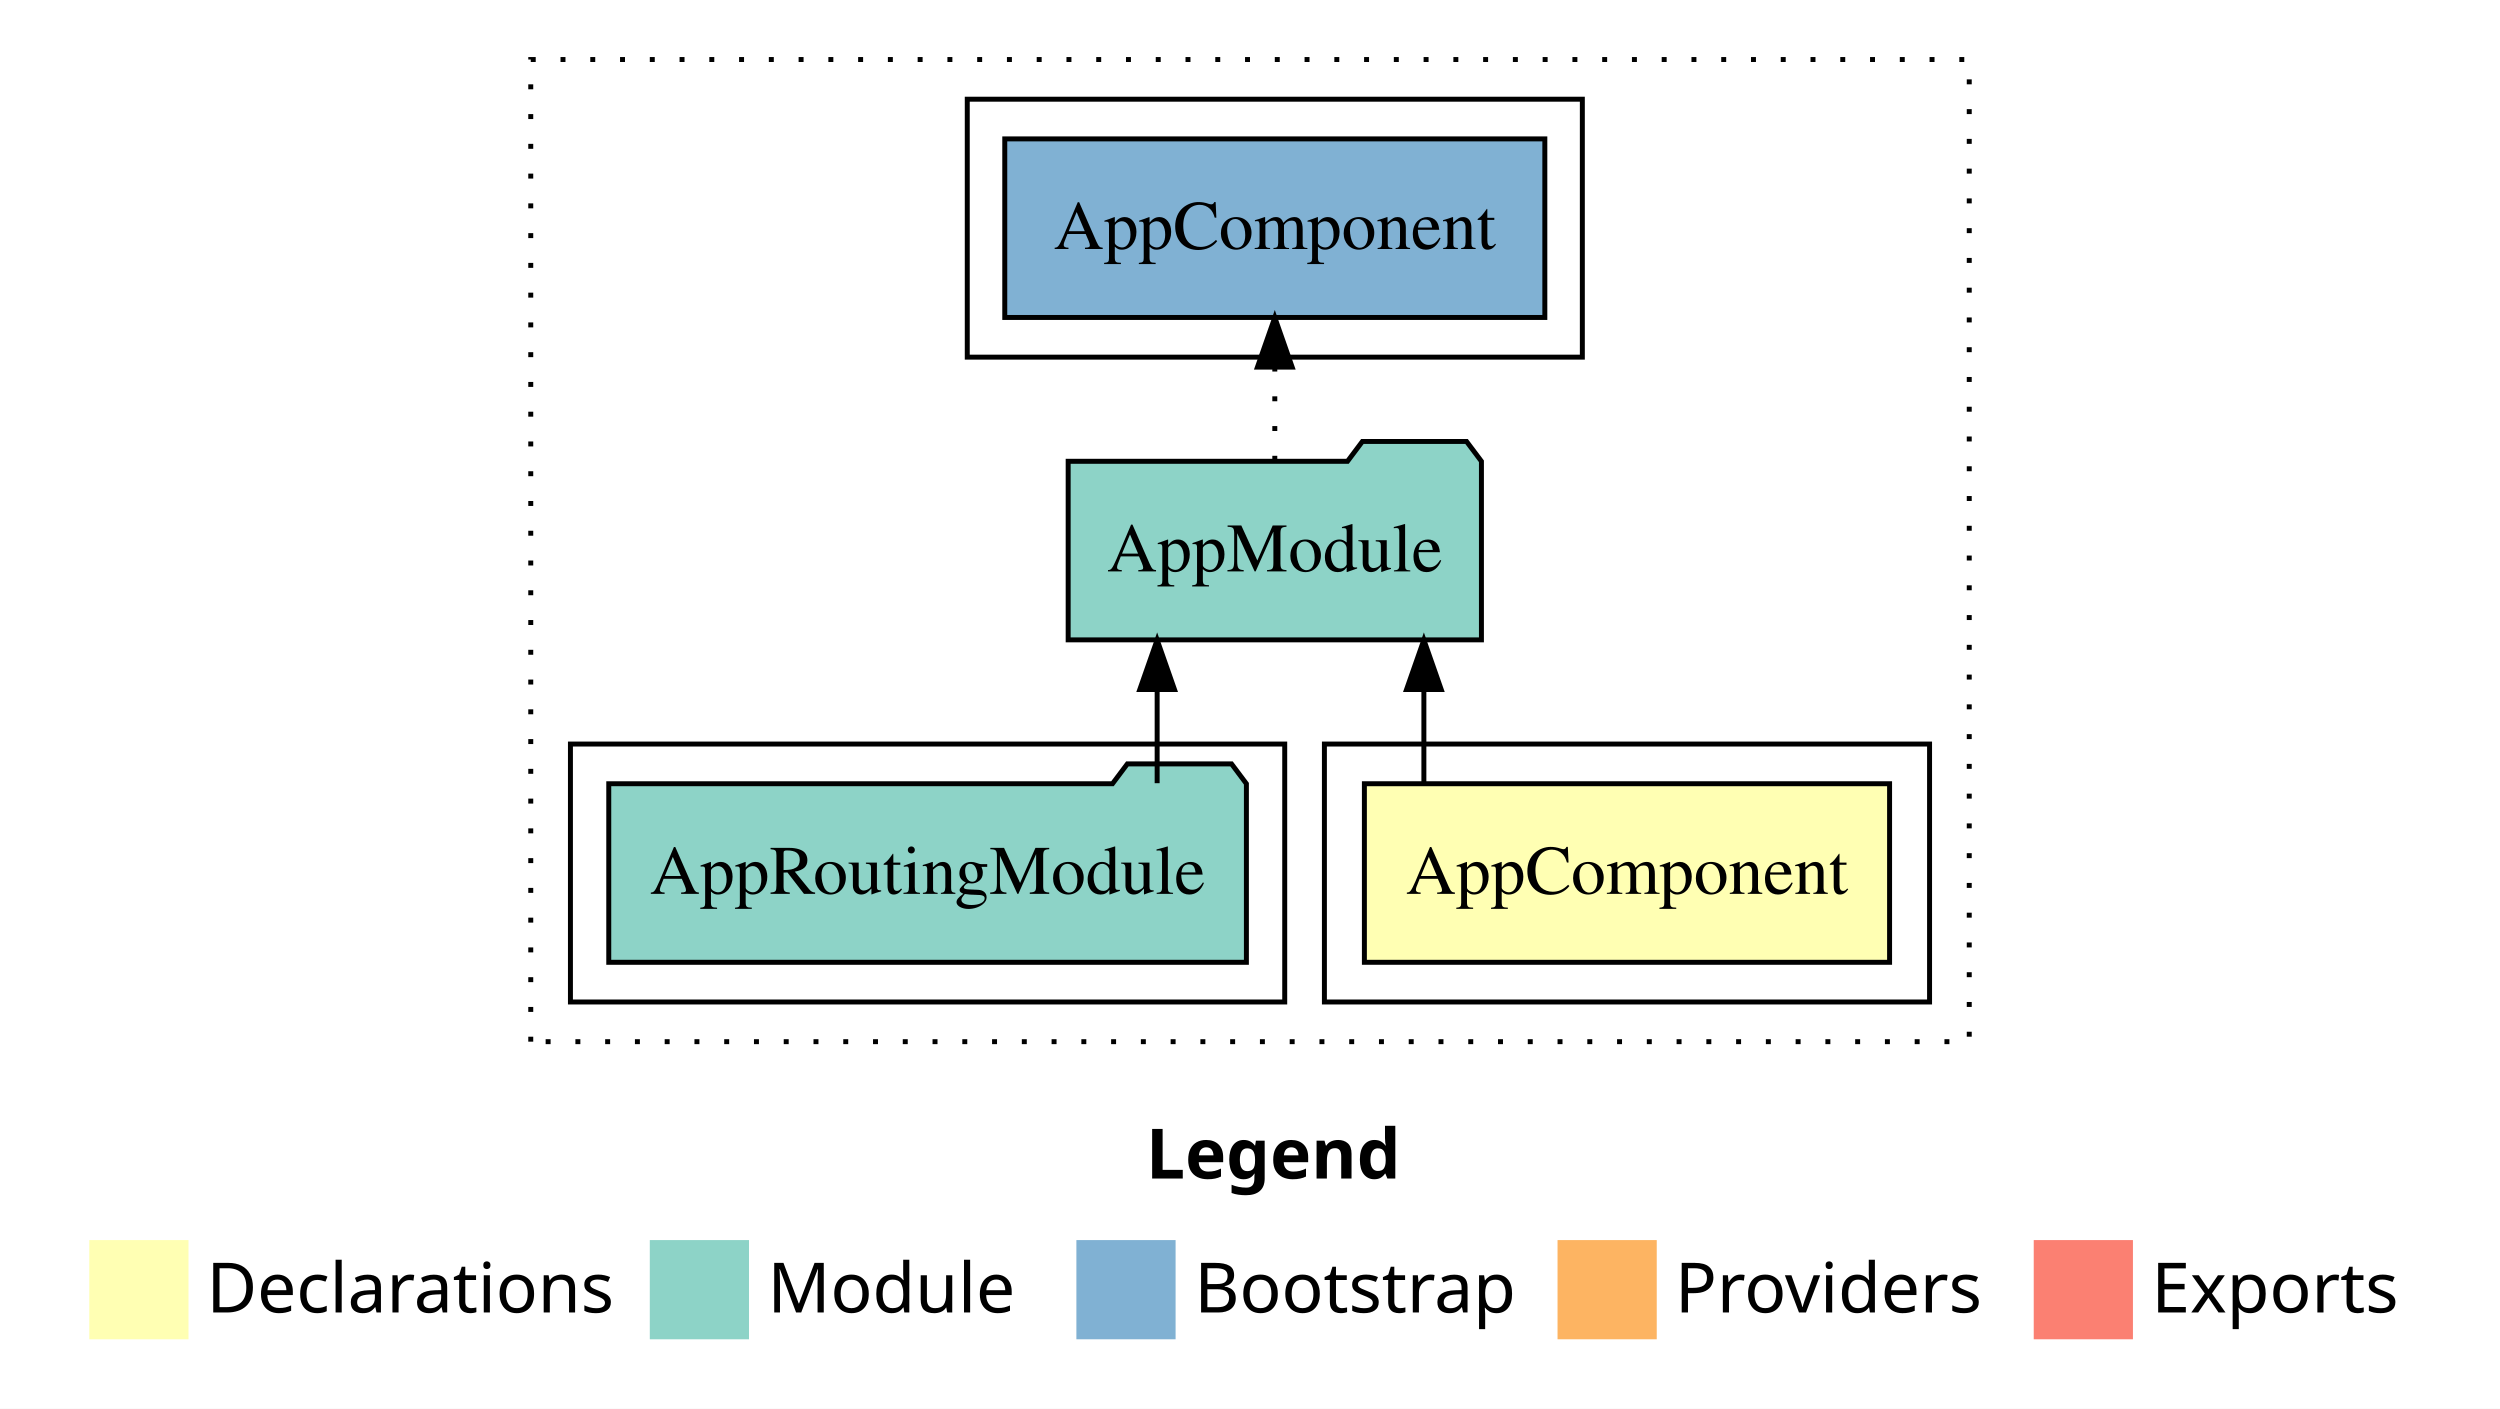
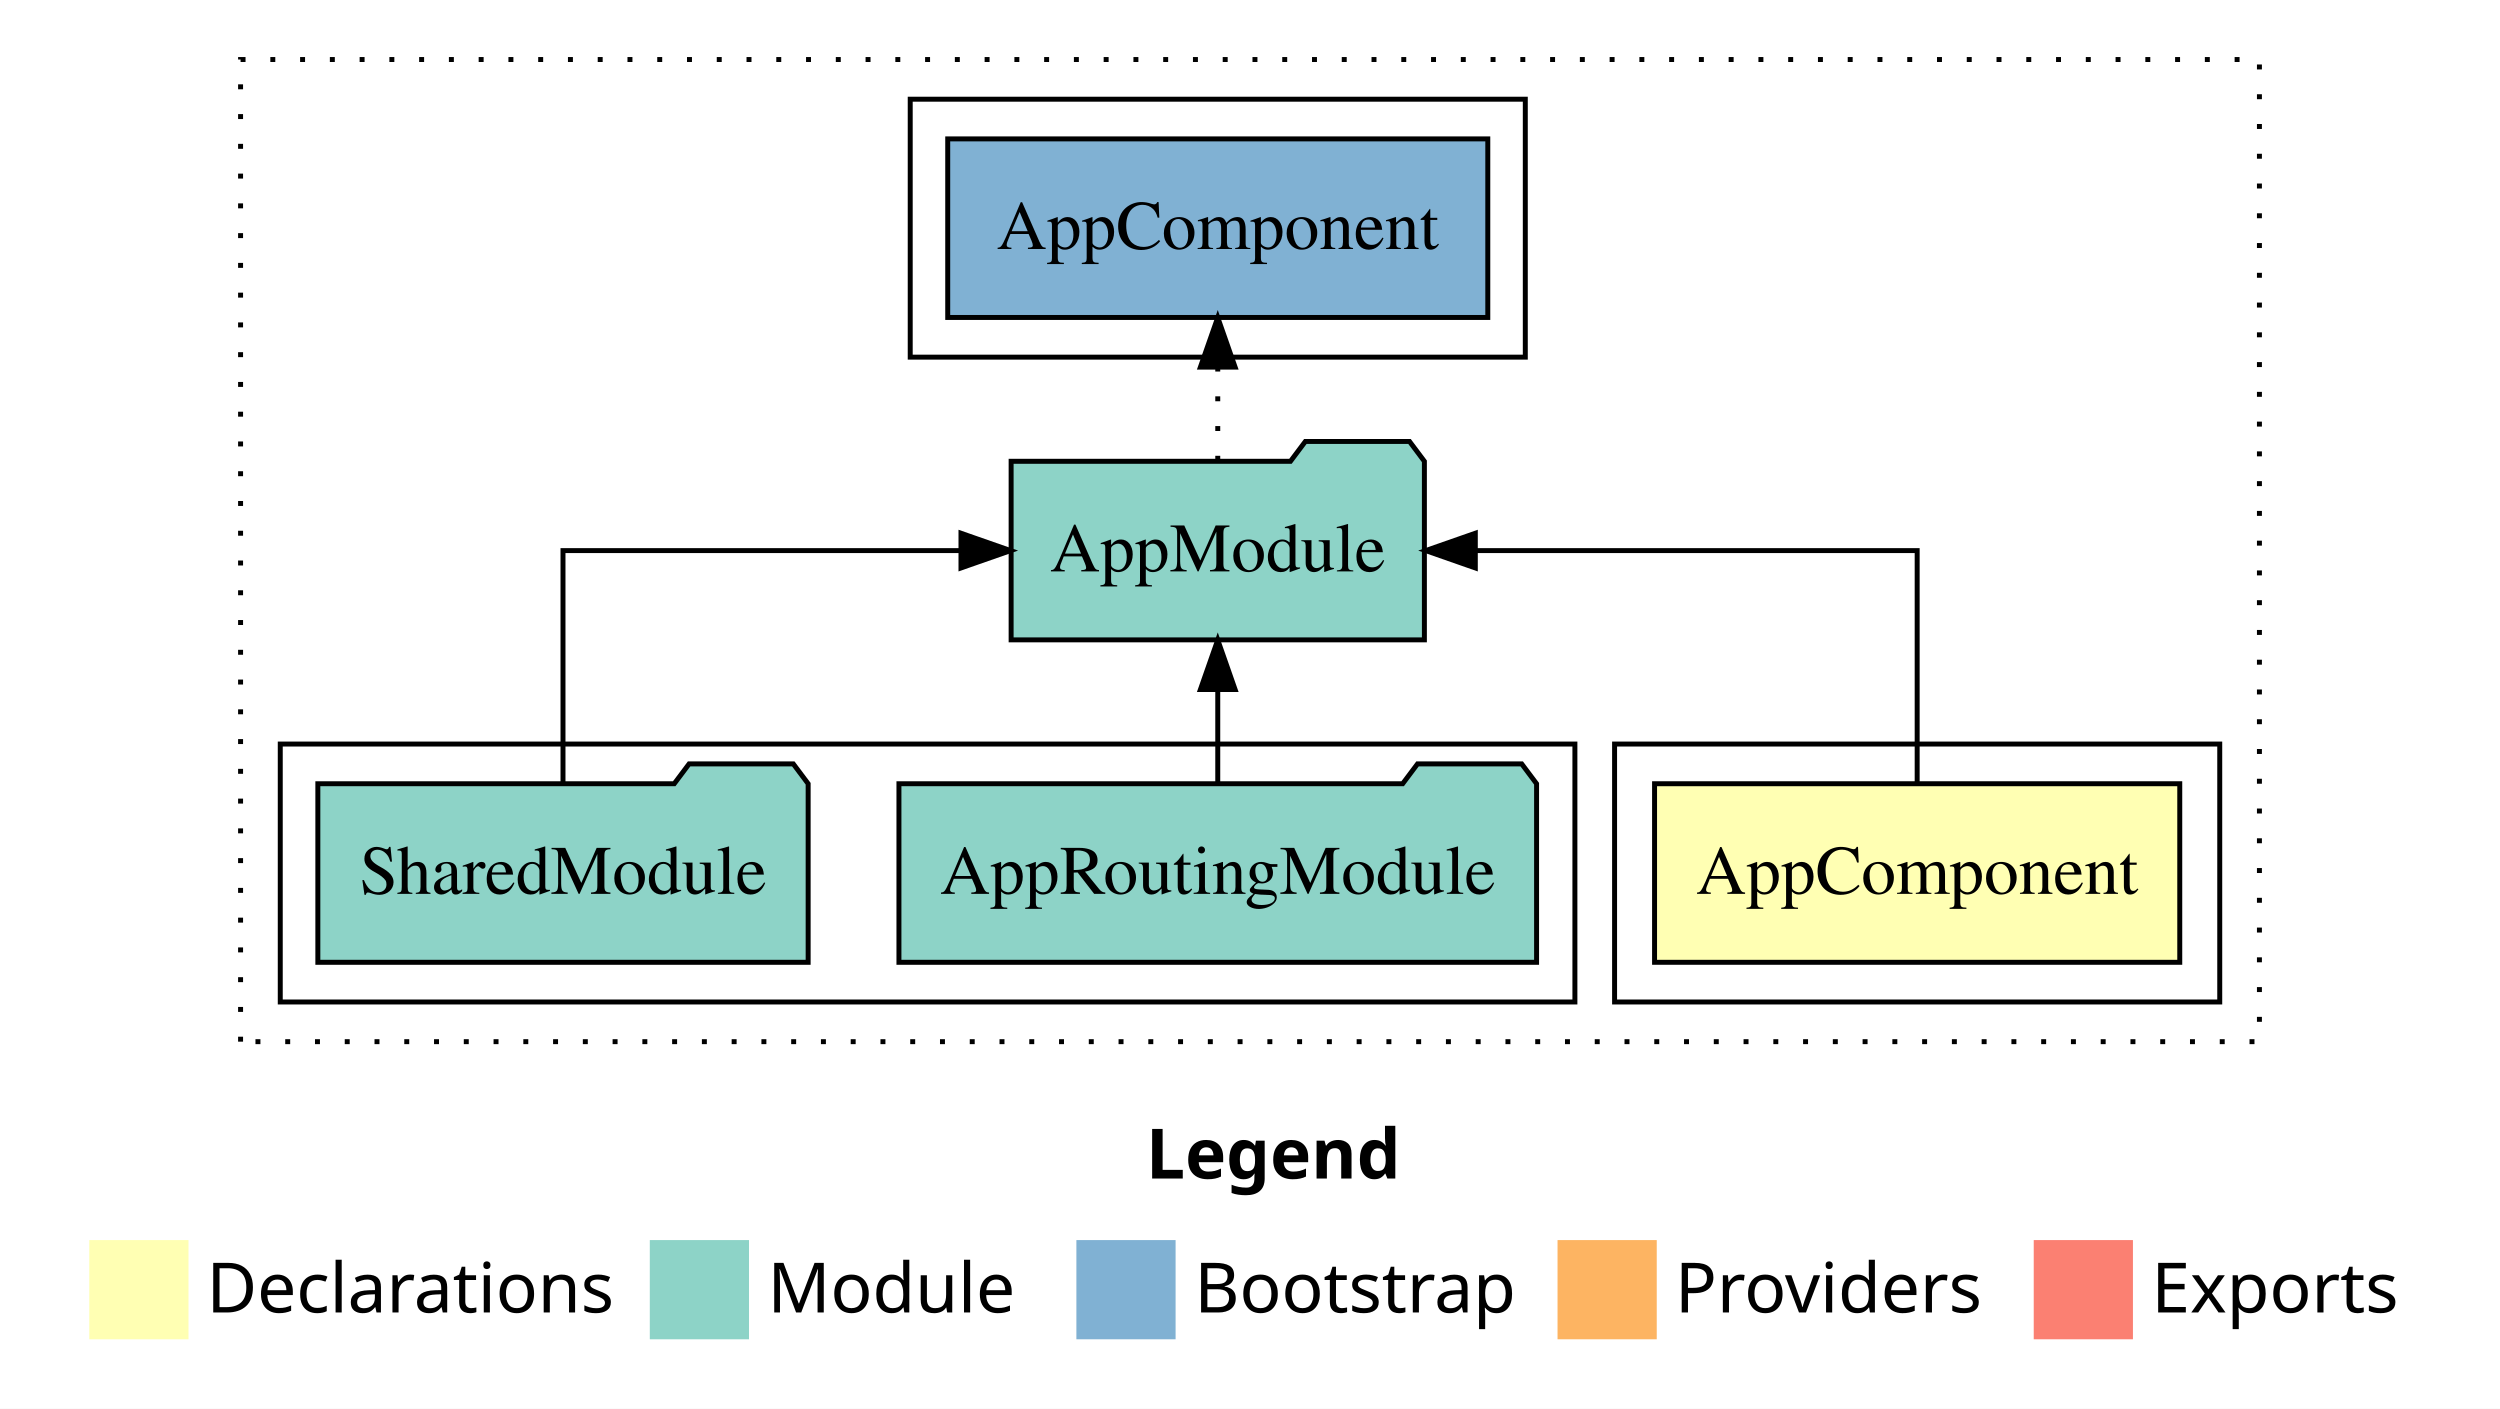
<svg xmlns="http://www.w3.org/2000/svg" width="504pt" height="284pt" viewBox="0.00 0.00 504.00 284.00">
  <g id="graph0" class="graph" transform="scale(1 1) rotate(0) translate(4 280)">
    <polygon fill="#ffffff" stroke="transparent" points="-4,4 -4,-280 500,-280 500,4 -4,4" />
    <text text-anchor="start" x="227.009" y="-42.4" font-family="sans-serif" font-weight="bold" font-size="14.00" fill="#000000">Legend</text>
    <polygon fill="#ffffb3" stroke="transparent" points="14,-10 14,-30 34,-30 34,-10 14,-10" />
    <text text-anchor="start" x="37.629" y="-15.4" font-family="sans-serif" font-size="14.00" fill="#000000">  Declarations</text>
    <polygon fill="#8dd3c7" stroke="transparent" points="127,-10 127,-30 147,-30 147,-10 127,-10" />
    <text text-anchor="start" x="150.725" y="-15.4" font-family="sans-serif" font-size="14.00" fill="#000000">  Module</text>
    <polygon fill="#80b1d3" stroke="transparent" points="213,-10 213,-30 233,-30 233,-10 213,-10" />
    <text text-anchor="start" x="236.781" y="-15.4" font-family="sans-serif" font-size="14.00" fill="#000000">  Bootstrap</text>
    <polygon fill="#fdb462" stroke="transparent" points="310,-10 310,-30 330,-30 330,-10 310,-10" />
    <text text-anchor="start" x="333.673" y="-15.4" font-family="sans-serif" font-size="14.00" fill="#000000">  Providers</text>
    <polygon fill="#fb8072" stroke="transparent" points="406,-10 406,-30 426,-30 426,-10 406,-10" />
    <text text-anchor="start" x="429.726" y="-15.4" font-family="sans-serif" font-size="14.00" fill="#000000">  Exports</text>
    <g id="clust1" class="cluster">
-       <polygon fill="none" stroke="#000000" stroke-dasharray="1,5" points="103,-70 103,-268 393,-268 393,-70 103,-70" />
+       <polygon fill="none" stroke="#000000" stroke-dasharray="1,5" points="44.5,-70 44.5,-268 451.5,-268 451.5,-70 44.5,-70" />
    </g>
    <g id="clust2" class="cluster">
-       <polygon fill="none" stroke="#000000" points="263,-78 263,-130 385,-130 385,-78 263,-78" />
+       <polygon fill="none" stroke="#000000" points="321.5,-78 321.5,-130 443.5,-130 443.5,-78 321.5,-78" />
    </g>
    <g id="clust4" class="cluster">
-       <polygon fill="none" stroke="#000000" points="111,-78 111,-130 255,-130 255,-78 111,-78" />
+       <polygon fill="none" stroke="#000000" points="52.5,-78 52.5,-130 313.5,-130 313.5,-78 52.5,-78" />
    </g>
    <g id="clust6" class="cluster">
-       <polygon fill="none" stroke="#000000" points="191,-208 191,-260 315,-260 315,-208 191,-208" />
+       <polygon fill="none" stroke="#000000" points="179.5,-208 179.5,-260 303.5,-260 303.5,-208 179.5,-208" />
    </g>
    <g id="node1" class="node">
-       <polygon fill="#ffffb3" stroke="#000000" points="376.94,-122 271.06,-122 271.06,-86 376.94,-86 376.94,-122" />
-       <text text-anchor="middle" x="324" y="-99.8" font-family="Times,serif" font-size="14.00" fill="#000000">AppComponent</text>
+       <polygon fill="#ffffb3" stroke="#000000" points="435.44,-122 329.56,-122 329.56,-86 435.44,-86 435.44,-122" />
+       <text text-anchor="middle" x="382.5" y="-99.8" font-family="Times,serif" font-size="14.00" fill="#000000">AppComponent</text>
    </g>
    <g id="node2" class="node">
-       <polygon fill="#8dd3c7" stroke="#000000" points="294.657,-187 291.657,-191 270.657,-191 267.657,-187 211.343,-187 211.343,-151 294.657,-151 294.657,-187" />
-       <text text-anchor="middle" x="253" y="-164.8" font-family="Times,serif" font-size="14.00" fill="#000000">AppModule</text>
+       <polygon fill="#8dd3c7" stroke="#000000" points="283.157,-187 280.157,-191 259.157,-191 256.157,-187 199.843,-187 199.843,-151 283.157,-151 283.157,-187" />
+       <text text-anchor="middle" x="241.5" y="-164.8" font-family="Times,serif" font-size="14.00" fill="#000000">AppModule</text>
    </g>
    <g id="edge1" class="edge">
-       <path fill="none" stroke="#000000" d="M283.054,-122.106C283.054,-122.106 283.054,-140.991 283.054,-140.991" />
-       <polygon fill="#000000" stroke="#000000" points="279.554,-140.991 283.054,-150.991 286.554,-140.991 279.554,-140.991" />
+       <path fill="none" stroke="#000000" d="M382.5,-122.106C382.5,-141.339 382.5,-169 382.5,-169 382.5,-169 293.423,-169 293.423,-169" />
+       <polygon fill="#000000" stroke="#000000" points="293.423,-165.5 283.423,-169 293.423,-172.5 293.423,-165.5" />
+     </g>
+     <g id="node5" class="node">
+       <polygon fill="#80b1d3" stroke="#000000" points="295.939,-252 187.061,-252 187.061,-216 295.939,-216 295.939,-252" />
+       <text text-anchor="middle" x="241.5" y="-229.8" font-family="Times,serif" font-size="14.00" fill="#000000">AppComponent </text>
+     </g>
+     <g id="edge4" class="edge">
+       <path fill="none" stroke="#000000" stroke-dasharray="1,5" d="M241.5,-187.106C241.5,-187.106 241.5,-205.991 241.5,-205.991" />
+       <polygon fill="#000000" stroke="#000000" points="238,-205.991 241.5,-215.991 245,-205.991 238,-205.991" />
+     </g>
+     <g id="node3" class="node">
+       <polygon fill="#8dd3c7" stroke="#000000" points="305.774,-122 302.774,-126 281.774,-126 278.774,-122 177.226,-122 177.226,-86 305.774,-86 305.774,-122" />
+       <text text-anchor="middle" x="241.5" y="-99.8" font-family="Times,serif" font-size="14.00" fill="#000000">AppRoutingModule</text>
+     </g>
+     <g id="edge2" class="edge">
+       <path fill="none" stroke="#000000" d="M241.5,-122.106C241.5,-122.106 241.5,-140.991 241.5,-140.991" />
+       <polygon fill="#000000" stroke="#000000" points="238,-140.991 241.5,-150.991 245,-140.991 238,-140.991" />
    </g>
    <g id="node4" class="node">
-       <polygon fill="#80b1d3" stroke="#000000" points="307.439,-252 198.561,-252 198.561,-216 307.439,-216 307.439,-252" />
-       <text text-anchor="middle" x="253" y="-229.8" font-family="Times,serif" font-size="14.00" fill="#000000">AppComponent </text>
+       <polygon fill="#8dd3c7" stroke="#000000" points="158.923,-122 155.923,-126 134.923,-126 131.923,-122 60.077,-122 60.077,-86 158.923,-86 158.923,-122" />
+       <text text-anchor="middle" x="109.5" y="-99.8" font-family="Times,serif" font-size="14.00" fill="#000000">SharedModule</text>
    </g>
    <g id="edge3" class="edge">
-       <path fill="none" stroke="#000000" stroke-dasharray="1,5" d="M253,-187.106C253,-187.106 253,-205.991 253,-205.991" />
-       <polygon fill="#000000" stroke="#000000" points="249.5,-205.991 253,-215.991 256.5,-205.991 249.5,-205.991" />
-     </g>
-     <g id="node3" class="node">
-       <polygon fill="#8dd3c7" stroke="#000000" points="247.274,-122 244.274,-126 223.274,-126 220.274,-122 118.726,-122 118.726,-86 247.274,-86 247.274,-122" />
-       <text text-anchor="middle" x="183" y="-99.8" font-family="Times,serif" font-size="14.00" fill="#000000">AppRoutingModule</text>
-     </g>
-     <g id="edge2" class="edge">
-       <path fill="none" stroke="#000000" d="M229.28,-122.106C229.28,-122.106 229.28,-140.991 229.28,-140.991" />
-       <polygon fill="#000000" stroke="#000000" points="225.78,-140.991 229.28,-150.991 232.78,-140.991 225.78,-140.991" />
+       <path fill="none" stroke="#000000" d="M109.5,-122.106C109.5,-141.339 109.5,-169 109.5,-169 109.5,-169 189.734,-169 189.734,-169" />
+       <polygon fill="#000000" stroke="#000000" points="189.734,-172.5 199.734,-169 189.734,-165.5 189.734,-172.5" />
    </g>
  </g>
</svg>
